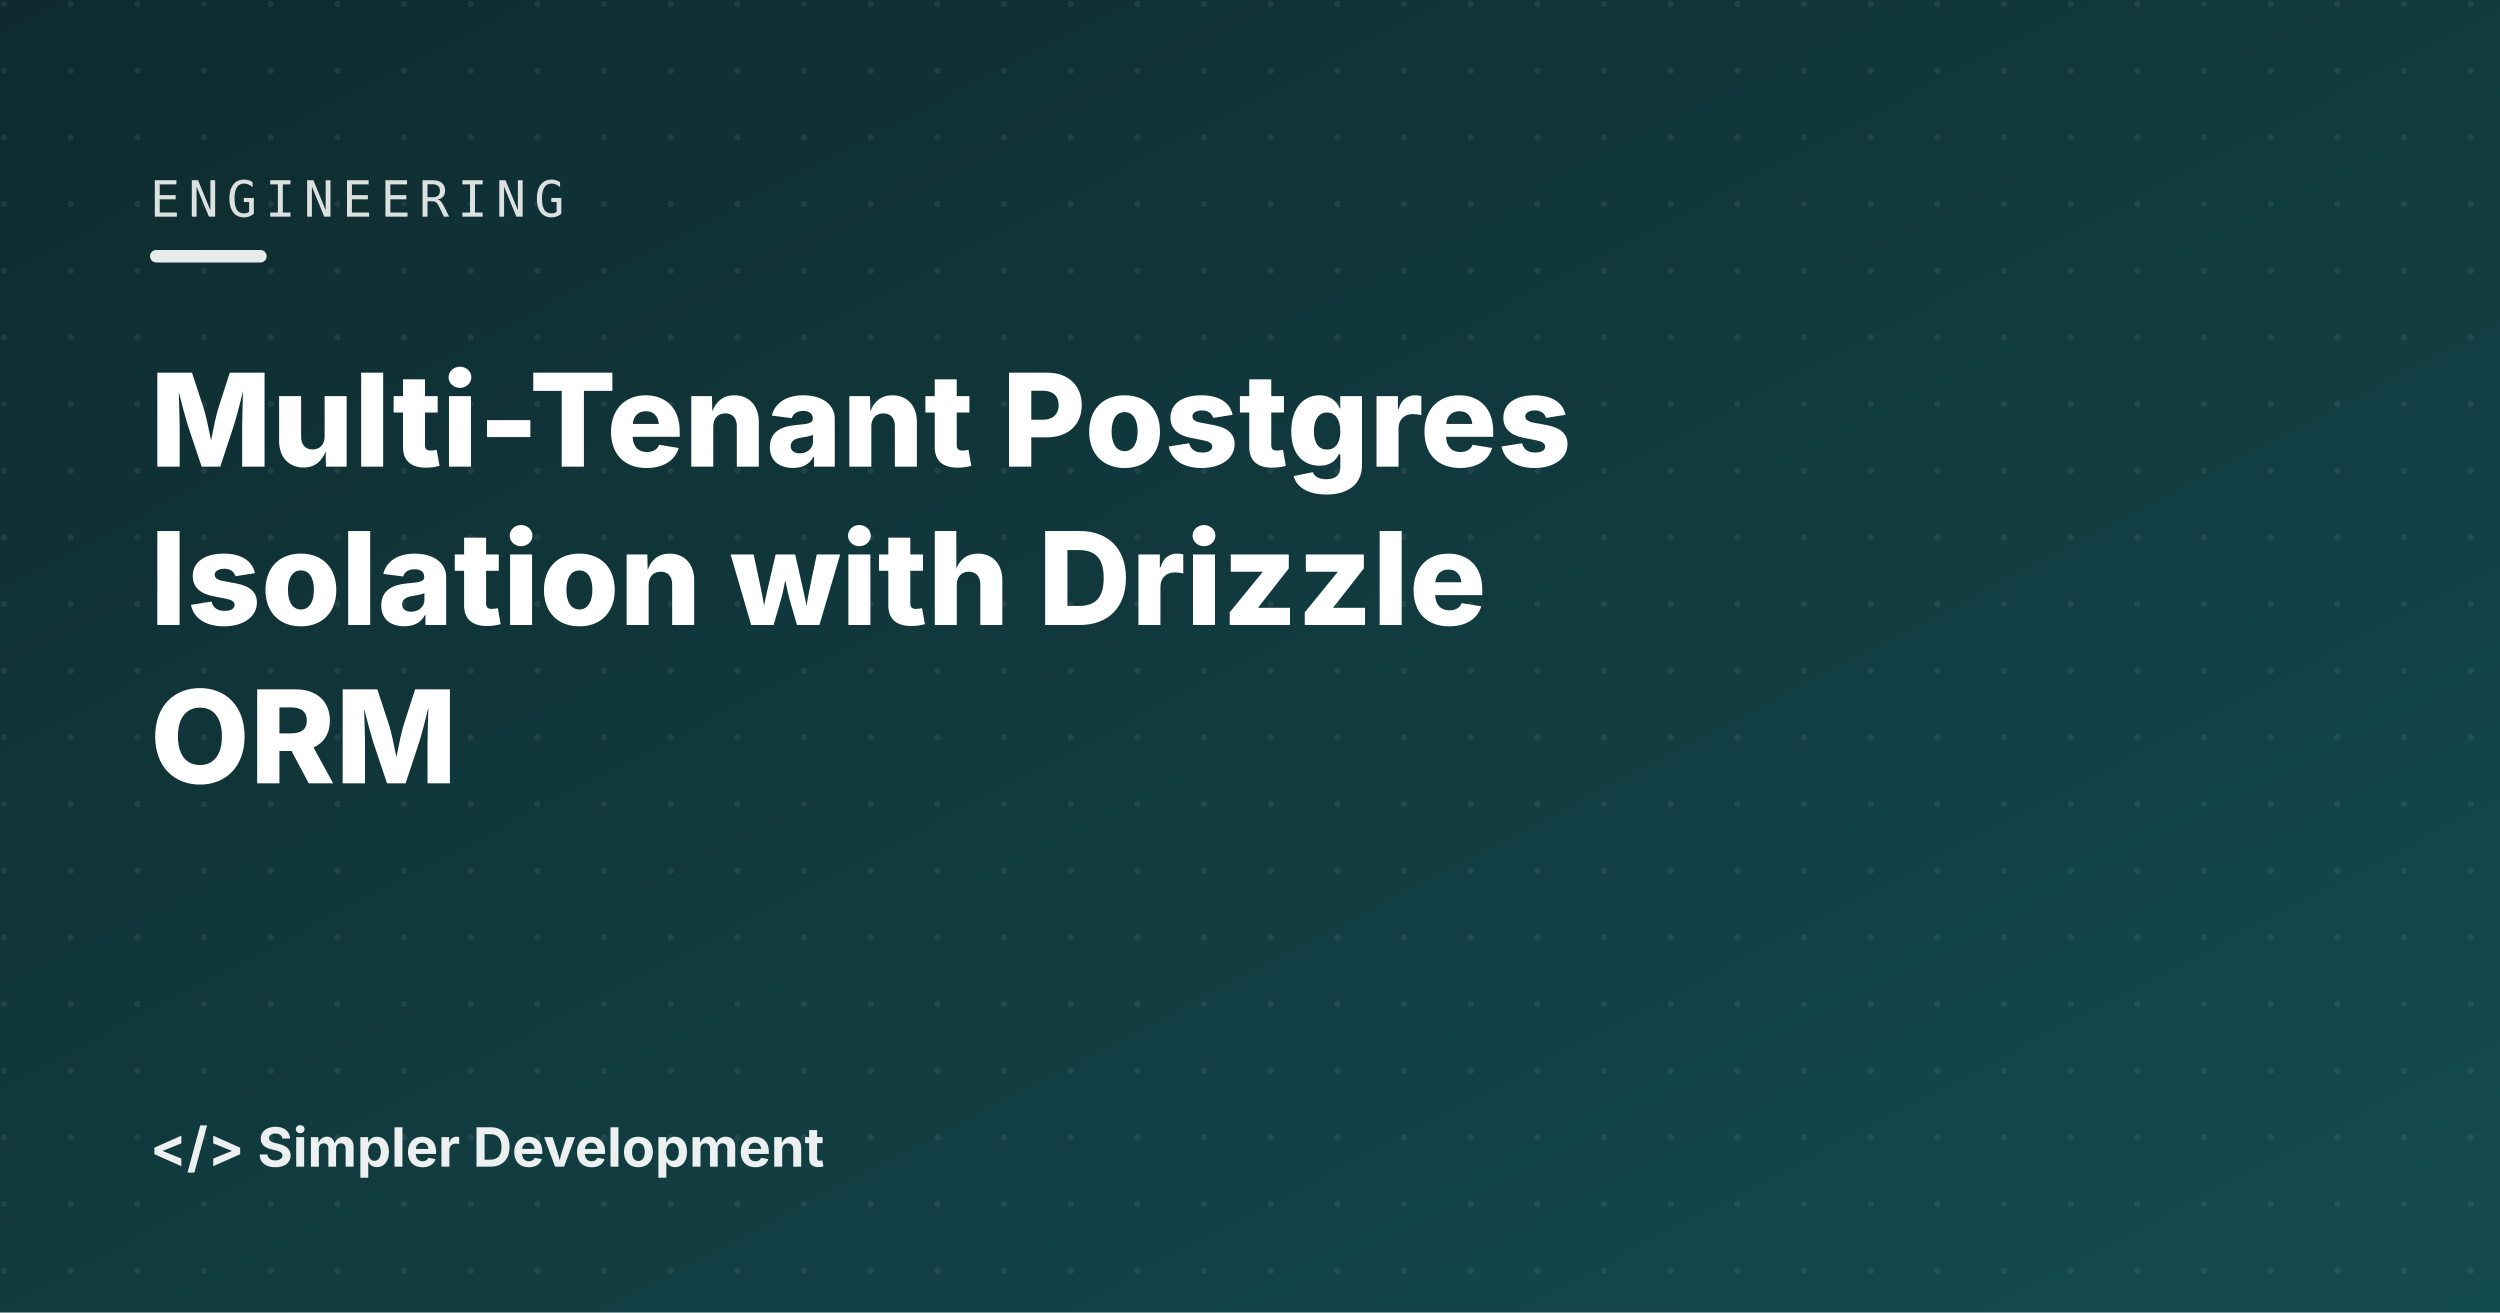
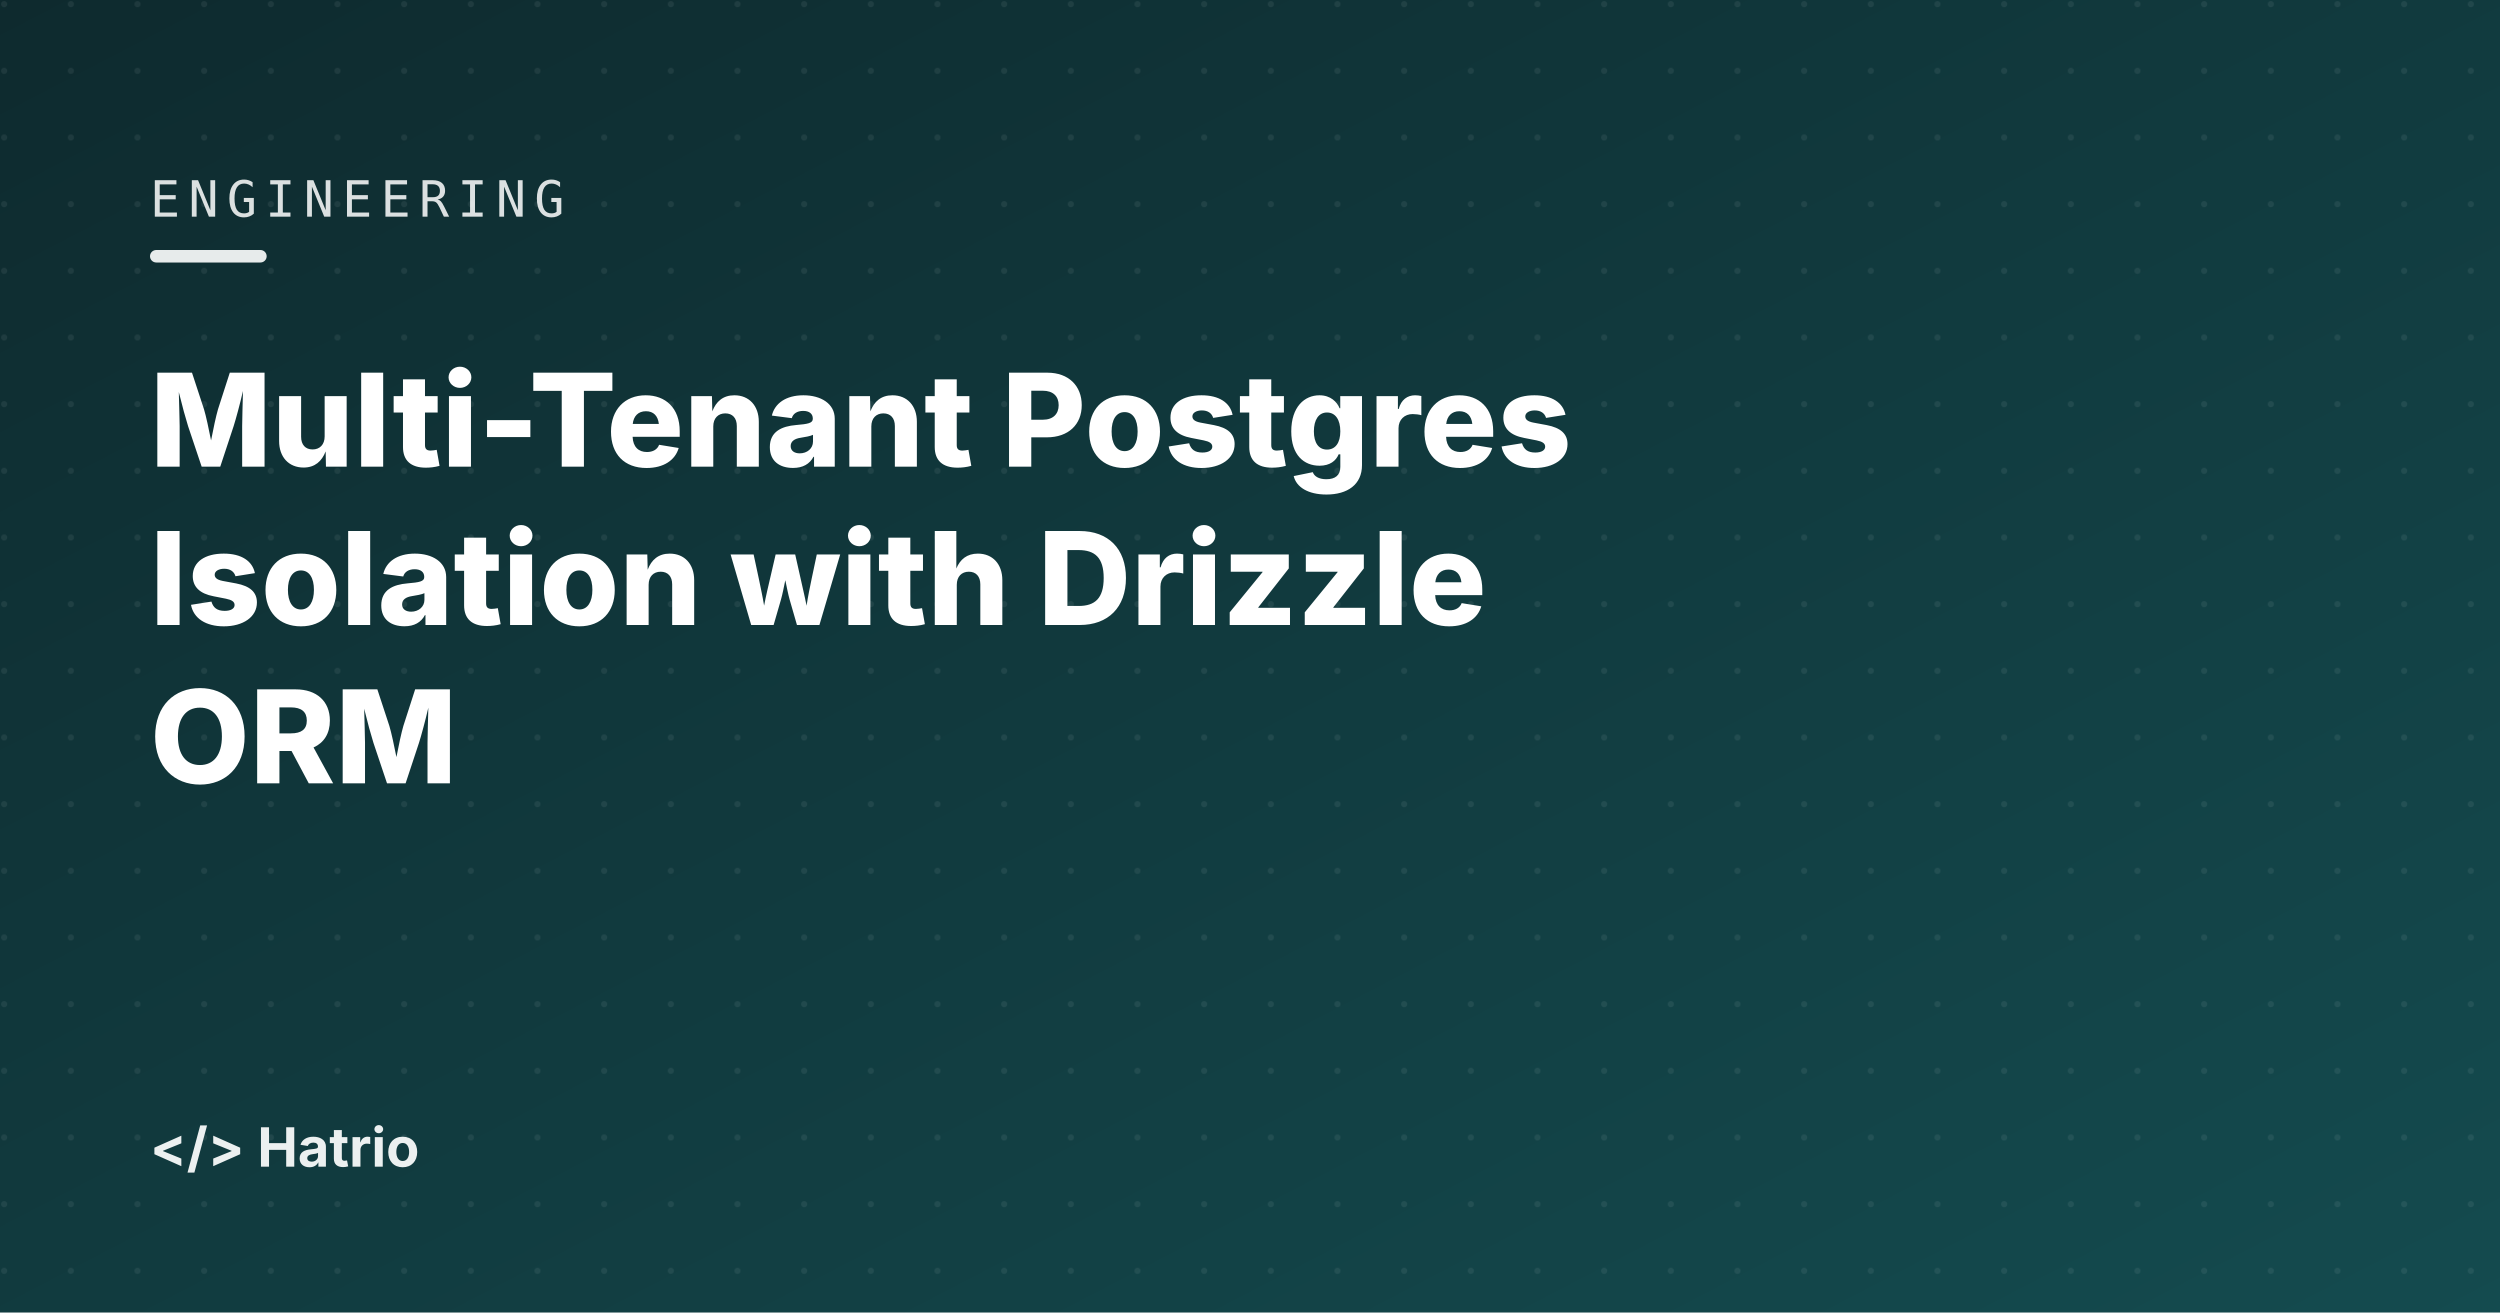
<svg xmlns="http://www.w3.org/2000/svg" width="1200" height="630" viewBox="0 0 1200 630" role="img" aria-label="Multi-Tenant Postgres Isolation with Drizzle ORM">
  <defs>
    <linearGradient id="bg" x1="0" y1="0" x2="1" y2="1">
      <stop offset="0" stop-color="#0E2A2E" />
      <stop offset="1" stop-color="#144B4F" />
    </linearGradient>
    <pattern id="dots" width="32" height="32" patternUnits="userSpaceOnUse">
      <circle cx="2" cy="2" r="1.5" fill="#ffffff" opacity="0.07" />
    </pattern>
  </defs>
  <rect width="1200" height="630" fill="url(#bg)" />
  <rect width="1200" height="630" fill="url(#dots)" />
  <rect x="72" y="120" width="56" height="6" rx="3" fill="#ffffff" opacity="0.9" />
  <text x="72" y="104" font-family="ui-monospace, SFMono-Regular, Menlo, monospace" font-size="24" letter-spacing="4" fill="#ffffff" opacity="0.85">ENGINEERING</text>
  <text x="72" y="224" font-family="Inter, Segoe UI, system-ui, sans-serif" font-size="62" font-weight="800" fill="#ffffff">Multi-Tenant Postgres</text>
  <text x="72" y="300" font-family="Inter, Segoe UI, system-ui, sans-serif" font-size="62" font-weight="800" fill="#ffffff">Isolation with Drizzle</text>
  <text x="72" y="376" font-family="Inter, Segoe UI, system-ui, sans-serif" font-size="62" font-weight="800" fill="#ffffff">ORM</text>
-   <text x="72" y="560" font-family="Inter, Segoe UI, system-ui, sans-serif" font-size="26" font-weight="700" fill="#ffffff" opacity="0.92">&lt;/&gt; Simpler Development</text>
+   <text x="72" y="560" font-family="Inter, Segoe UI, system-ui, sans-serif" font-size="26" font-weight="700" fill="#ffffff" opacity="0.92">&lt;/&gt; Hatrio</text>
</svg>
